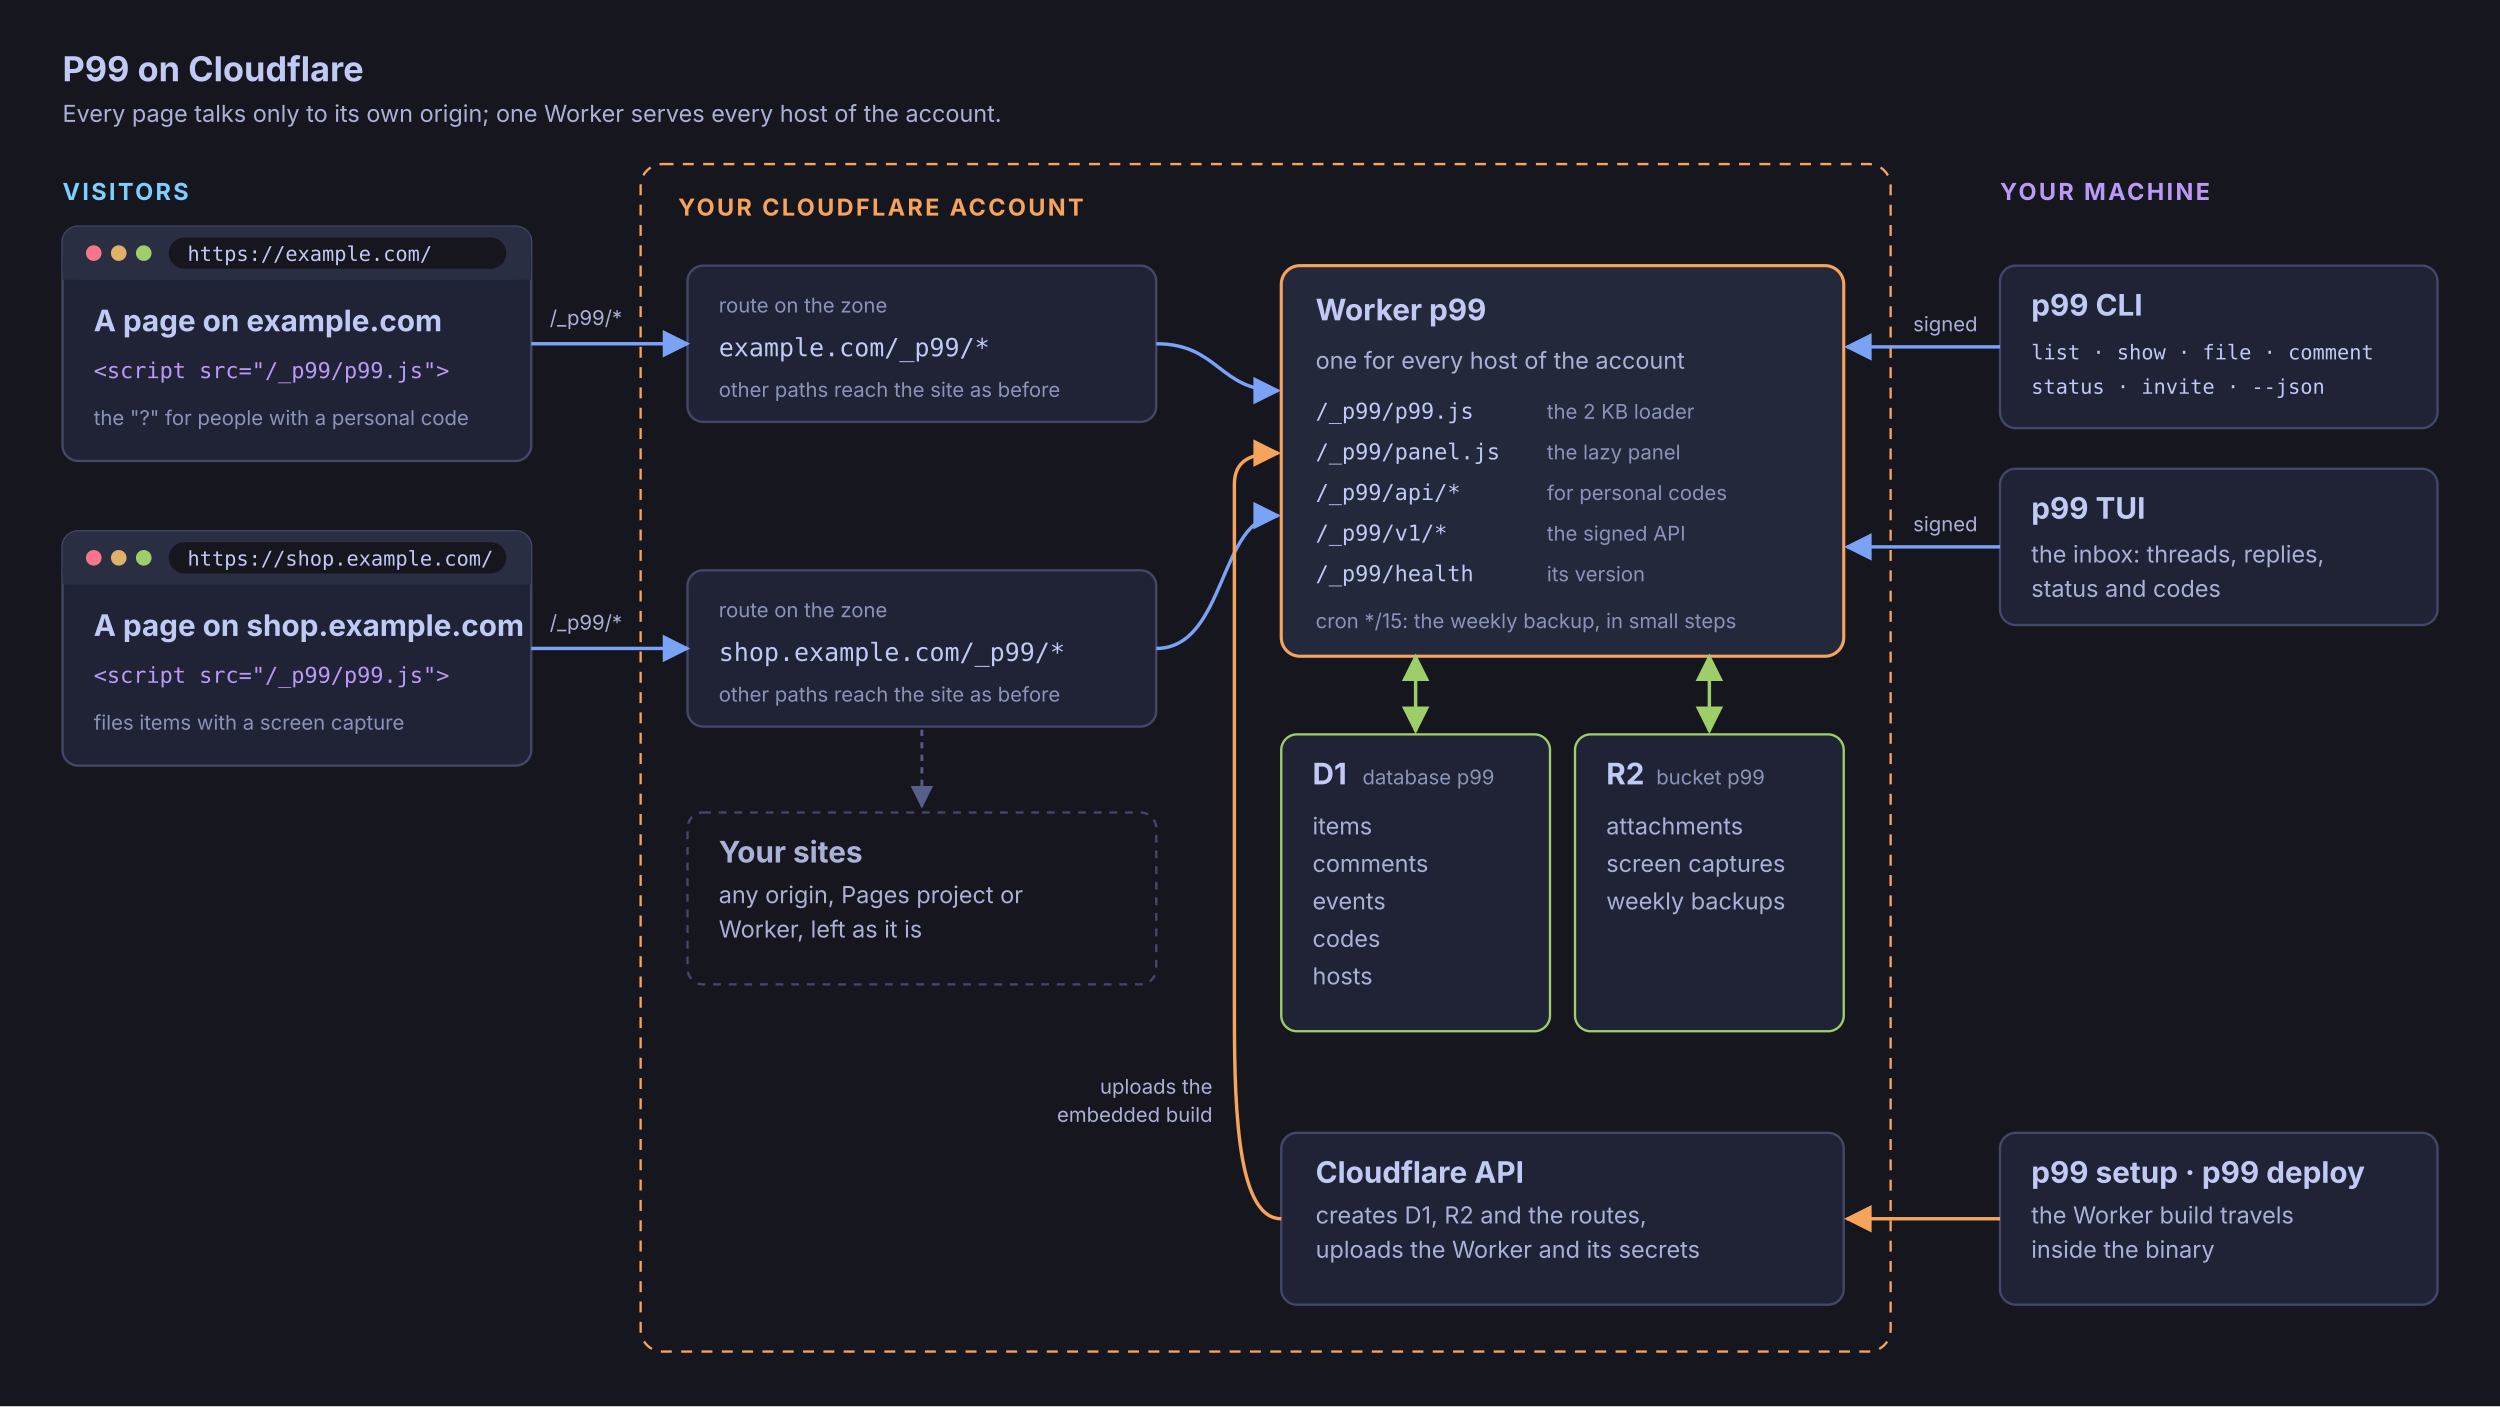
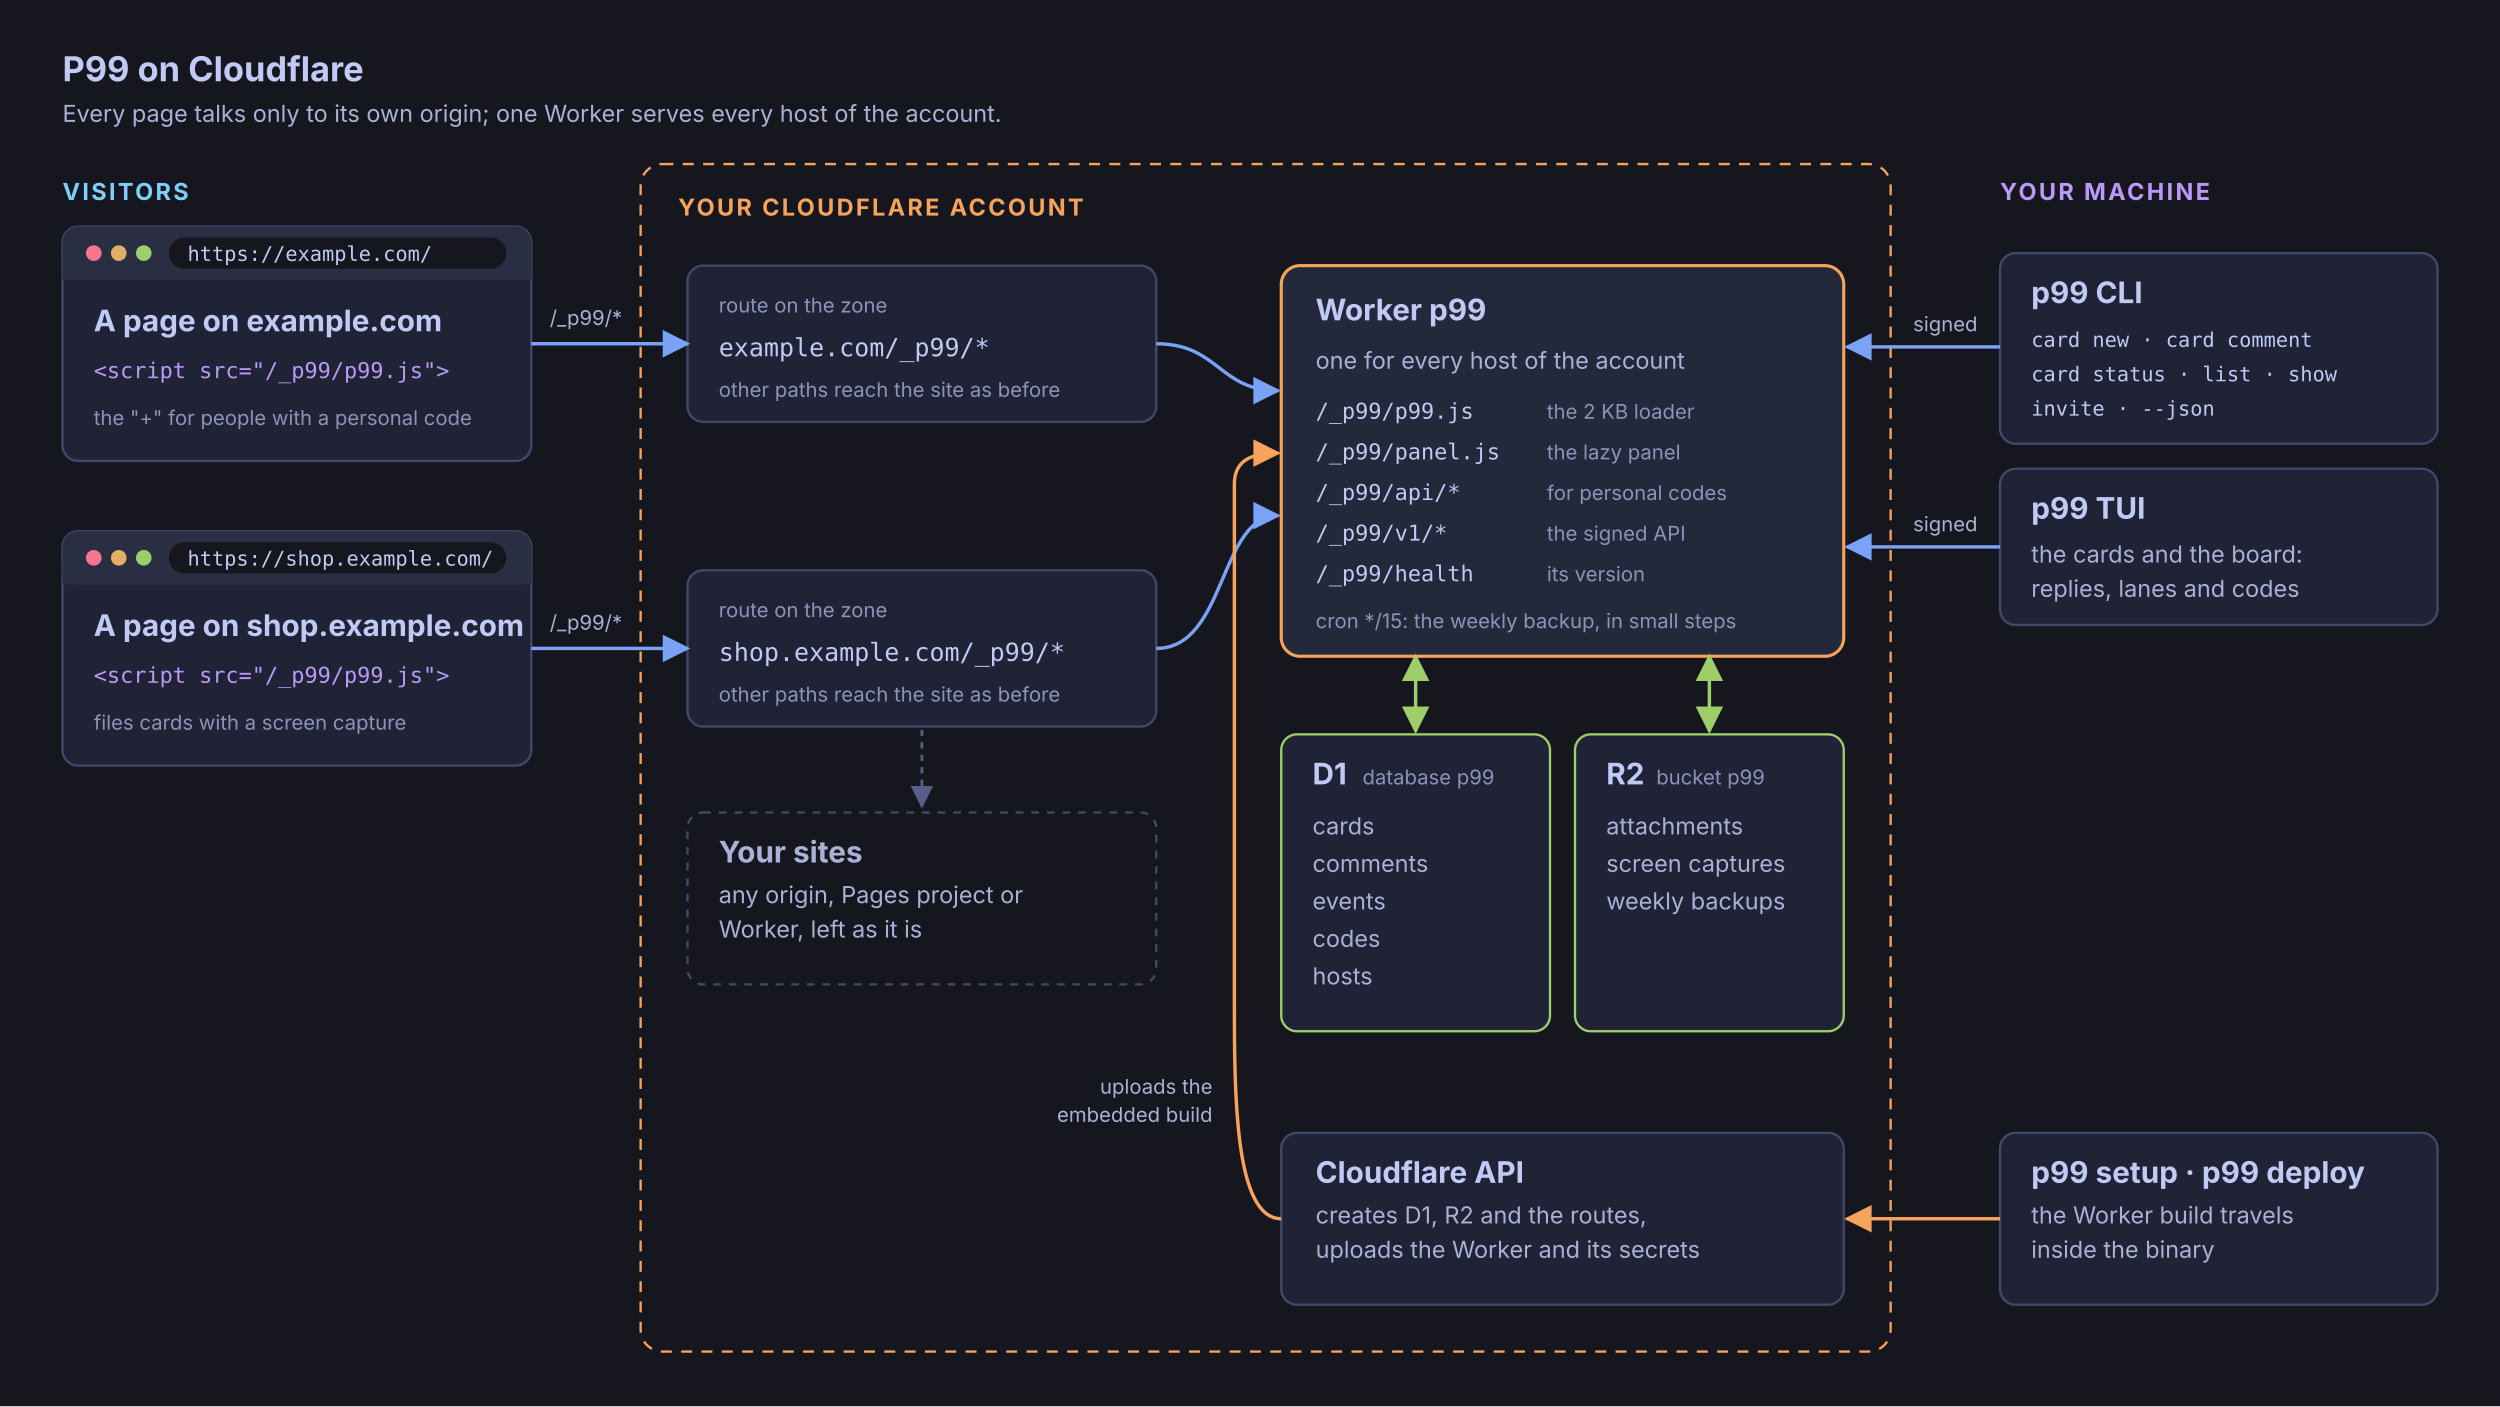
<svg xmlns="http://www.w3.org/2000/svg" width="1600" height="900" viewBox="0 0 1600 900">
  <defs>
    <marker id="arrow" viewBox="0 0 10 10" refX="9" refY="5" markerWidth="8" markerHeight="8" orient="auto-start-reverse">
      <path d="M0,0 L10,5 L0,10 z" fill="#7aa2f7" />
    </marker>
    <marker id="arrow-gray" viewBox="0 0 10 10" refX="9" refY="5" markerWidth="8" markerHeight="8" orient="auto-start-reverse">
      <path d="M0,0 L10,5 L0,10 z" fill="#565f89" />
    </marker>
    <marker id="arrow-orange" viewBox="0 0 10 10" refX="9" refY="5" markerWidth="8" markerHeight="8" orient="auto-start-reverse">
      <path d="M0,0 L10,5 L0,10 z" fill="#f6a35b" />
    </marker>
    <marker id="arrow-green" viewBox="0 0 10 10" refX="9" refY="5" markerWidth="8" markerHeight="8" orient="auto-start-reverse">
      <path d="M0,0 L10,5 L0,10 z" fill="#9ece6a" />
    </marker>
    <style>
      text { font-family: "Inter", "Segoe UI", "Helvetica Neue", Arial, sans-serif; fill: #c0caf5; }
      .title { font-size: 22px; font-weight: 700; }
      .group { font-size: 15px; font-weight: 700; letter-spacing: 1.5px; }
      .head { font-size: 19px; font-weight: 700; }
      .body { font-size: 15px; fill: #a9b1d6; }
      .small { font-size: 13px; fill: #8b93b8; }
      .mono { font-family: "JetBrains Mono", "DejaVu Sans Mono", Menlo, Consolas, monospace; font-size: 14px; }
      .label { font-size: 13px; fill: #a9b1d6; }
      .box { fill: #1f2335; stroke: #414868; stroke-width: 1.5; }
      .worker { fill: #24283b; stroke: #f6a35b; stroke-width: 2; }
      .store { fill: #1f2335; stroke: #9ece6a; stroke-width: 1.5; }
      .flow { stroke: #7aa2f7; stroke-width: 2.2; fill: none; }
      .ship { stroke: #f6a35b; stroke-width: 2.2; fill: none; }
      .data { stroke: #9ece6a; stroke-width: 2.2; fill: none; }
    </style>
  </defs>
  <rect width="1600" height="900" fill="#16161e" />
  <text x="40" y="52" class="title">P99 on Cloudflare</text>
  <text x="40" y="78" class="body">Every page talks only to its own origin; one Worker serves every host of the account.</text>
  <text x="40" y="128" class="group" fill="#7dcfff" style="fill:#7dcfff">VISITORS</text>
  <g>
    <rect x="40" y="145" width="300" height="150" rx="10" class="box" />
    <rect x="40" y="145" width="300" height="34" rx="10" fill="#292e42" />
    <rect x="40" y="168" width="300" height="11" fill="#292e42" />
    <circle cx="60" cy="162" r="5" fill="#f7768e" />
    <circle cx="76" cy="162" r="5" fill="#e0af68" />
    <circle cx="92" cy="162" r="5" fill="#9ece6a" />
    <rect x="108" y="152" width="216" height="20" rx="10" fill="#16161e" />
    <text x="120" y="167" class="mono" style="font-size:13px">https://example.com/</text>
    <text x="60" y="212" class="head">A page on example.com</text>
    <text x="60" y="242" class="mono" style="fill:#bb9af7">&lt;script src="/_p99/p99.js"&gt;</text>
-     <text x="60" y="272" class="small">the "?" for people with a personal code</text>
+     <text x="60" y="272" class="small">the "+" for people with a personal code</text>
  </g>
  <g>
    <rect x="40" y="340" width="300" height="150" rx="10" class="box" />
    <rect x="40" y="340" width="300" height="34" rx="10" fill="#292e42" />
    <rect x="40" y="363" width="300" height="11" fill="#292e42" />
    <circle cx="60" cy="357" r="5" fill="#f7768e" />
    <circle cx="76" cy="357" r="5" fill="#e0af68" />
    <circle cx="92" cy="357" r="5" fill="#9ece6a" />
    <rect x="108" y="347" width="216" height="20" rx="10" fill="#16161e" />
    <text x="120" y="362" class="mono" style="font-size:13px">https://shop.example.com/</text>
    <text x="60" y="407" class="head">A page on shop.example.com</text>
    <text x="60" y="437" class="mono" style="fill:#bb9af7">&lt;script src="/_p99/p99.js"&gt;</text>
-     <text x="60" y="467" class="small">files items with a screen capture</text>
+     <text x="60" y="467" class="small">files cards with a screen capture</text>
  </g>
  <rect x="410" y="105" width="800" height="760" rx="14" fill="none" stroke="#f6a35b" stroke-width="1.5" stroke-dasharray="7 6" />
  <text x="434" y="138" class="group" style="fill:#f6a35b">YOUR CLOUDFLARE ACCOUNT</text>
  <g>
    <rect x="440" y="170" width="300" height="100" rx="10" class="box" />
    <text x="460" y="200" class="small">route on the zone</text>
    <text x="460" y="228" class="mono" style="font-size:16px">example.com/_p99/*</text>
    <text x="460" y="254" class="small">other paths reach the site as before</text>
  </g>
  <g>
    <rect x="440" y="365" width="300" height="100" rx="10" class="box" />
    <text x="460" y="395" class="small">route on the zone</text>
    <text x="460" y="423" class="mono" style="font-size:16px">shop.example.com/_p99/*</text>
    <text x="460" y="449" class="small">other paths reach the site as before</text>
  </g>
  <path d="M590,467 L590,516" stroke="#565f89" stroke-width="1.8" stroke-dasharray="4 4" fill="none" marker-end="url(#arrow-gray)" />
  <g>
    <rect x="440" y="520" width="300" height="110" rx="10" fill="none" stroke="#414868" stroke-width="1.5" stroke-dasharray="5 5" />
    <text x="460" y="552" class="head" style="fill:#a9b1d6">Your sites</text>
    <text x="460" y="578" class="body">any origin, Pages project or</text>
    <text x="460" y="600" class="body">Worker, left as it is</text>
  </g>
  <g>
    <rect x="820" y="170" width="360" height="250" rx="12" class="worker" />
    <text x="842" y="205" class="head">Worker p99</text>
    <text x="842" y="236" class="body">one for every host of the account</text>
    <text x="842" y="268" class="mono">/_p99/p99.js</text>
    <text x="990" y="268" class="small">the 2 KB loader</text>
    <text x="842" y="294" class="mono">/_p99/panel.js</text>
    <text x="990" y="294" class="small">the lazy panel</text>
    <text x="842" y="320" class="mono">/_p99/api/*</text>
    <text x="990" y="320" class="small">for personal codes</text>
    <text x="842" y="346" class="mono">/_p99/v1/*</text>
    <text x="990" y="346" class="small">the signed API</text>
    <text x="842" y="372" class="mono">/_p99/health</text>
    <text x="990" y="372" class="small">its version</text>
    <text x="842" y="402" class="small">cron */15: the weekly backup, in small steps</text>
  </g>
  <g>
    <rect x="820" y="470" width="172" height="190" rx="10" class="store" />
    <text x="840" y="502" class="head">D1</text>
    <text x="872" y="502" class="small">database p99</text>
-     <text x="840" y="534" class="body">items</text>
+     <text x="840" y="534" class="body">cards</text>
    <text x="840" y="558" class="body">comments</text>
    <text x="840" y="582" class="body">events</text>
    <text x="840" y="606" class="body">codes</text>
    <text x="840" y="630" class="body">hosts</text>
  </g>
  <g>
    <rect x="1008" y="470" width="172" height="190" rx="10" class="store" />
    <text x="1028" y="502" class="head">R2</text>
    <text x="1060" y="502" class="small">bucket p99</text>
    <text x="1028" y="534" class="body">attachments</text>
    <text x="1028" y="558" class="body">screen captures</text>
    <text x="1028" y="582" class="body">weekly backups</text>
  </g>
  <g>
    <rect x="820" y="725" width="360" height="110" rx="10" class="box" />
    <text x="842" y="757" class="head">Cloudflare API</text>
    <text x="842" y="783" class="body">creates D1, R2 and the routes,</text>
    <text x="842" y="805" class="body">uploads the Worker and its secrets</text>
  </g>
  <text x="1280" y="128" class="group" style="fill:#bb9af7">YOUR MACHINE</text>
  <g>
-     <rect x="1280" y="170" width="280" height="104" rx="10" class="box" />
-     <text x="1300" y="202" class="head">p99 CLI</text>
-     <text x="1300" y="230" class="mono" style="font-size:13px">list · show · file · comment</text>
-     <text x="1300" y="252" class="mono" style="font-size:13px">status · invite · --json</text>
+     <rect x="1280" y="162" width="280" height="122" rx="10" class="box" />
+     <text x="1300" y="194" class="head">p99 CLI</text>
+     <text x="1300" y="222" class="mono" style="font-size:13px">card new · card comment</text>
+     <text x="1300" y="244" class="mono" style="font-size:13px">card status · list · show</text>
+     <text x="1300" y="266" class="mono" style="font-size:13px">invite · --json</text>
  </g>
  <g>
    <rect x="1280" y="300" width="280" height="100" rx="10" class="box" />
    <text x="1300" y="332" class="head">p99 TUI</text>
-     <text x="1300" y="360" class="body">the inbox: threads, replies,</text>
-     <text x="1300" y="382" class="body">status and codes</text>
+     <text x="1300" y="360" class="body">the cards and the board:</text>
+     <text x="1300" y="382" class="body">replies, lanes and codes</text>
  </g>
  <g>
    <rect x="1280" y="725" width="280" height="110" rx="10" class="box" />
    <text x="1300" y="757" class="head">p99 setup · p99 deploy</text>
    <text x="1300" y="783" class="body">the Worker build travels</text>
    <text x="1300" y="805" class="body">inside the binary</text>
  </g>
  <path d="M340,220 L440,220" class="flow" marker-end="url(#arrow)" />
  <path d="M340,415 L440,415" class="flow" marker-end="url(#arrow)" />
  <path d="M740,220 C780,220 780,250 818,250" class="flow" marker-end="url(#arrow)" />
  <path d="M740,415 C785,415 780,330 818,330" class="flow" marker-end="url(#arrow)" />
  <path d="M906,420 L906,468" class="data" marker-start="url(#arrow-green)" marker-end="url(#arrow-green)" />
  <path d="M1094,420 L1094,468" class="data" marker-start="url(#arrow-green)" marker-end="url(#arrow-green)" />
  <path d="M1280,222 L1182,222" class="flow" marker-end="url(#arrow)" />
  <path d="M1280,350 L1182,350" class="flow" marker-end="url(#arrow)" />
  <text x="1245" y="212" class="label" text-anchor="middle">signed</text>
  <text x="1245" y="340" class="label" text-anchor="middle">signed</text>
  <path d="M1280,780 L1182,780" class="ship" marker-end="url(#arrow-orange)" />
  <path d="M820,780 C790,780 790,700 790,640 L790,310 C790,295 800,290 818,290" class="ship" marker-end="url(#arrow-orange)" />
  <text x="776" y="700" class="label" text-anchor="end">uploads the</text>
  <text x="776" y="718" class="label" text-anchor="end">embedded build</text>
  <text x="375" y="208" class="label" text-anchor="middle">/_p99/*</text>
  <text x="375" y="403" class="label" text-anchor="middle">/_p99/*</text>
</svg>
